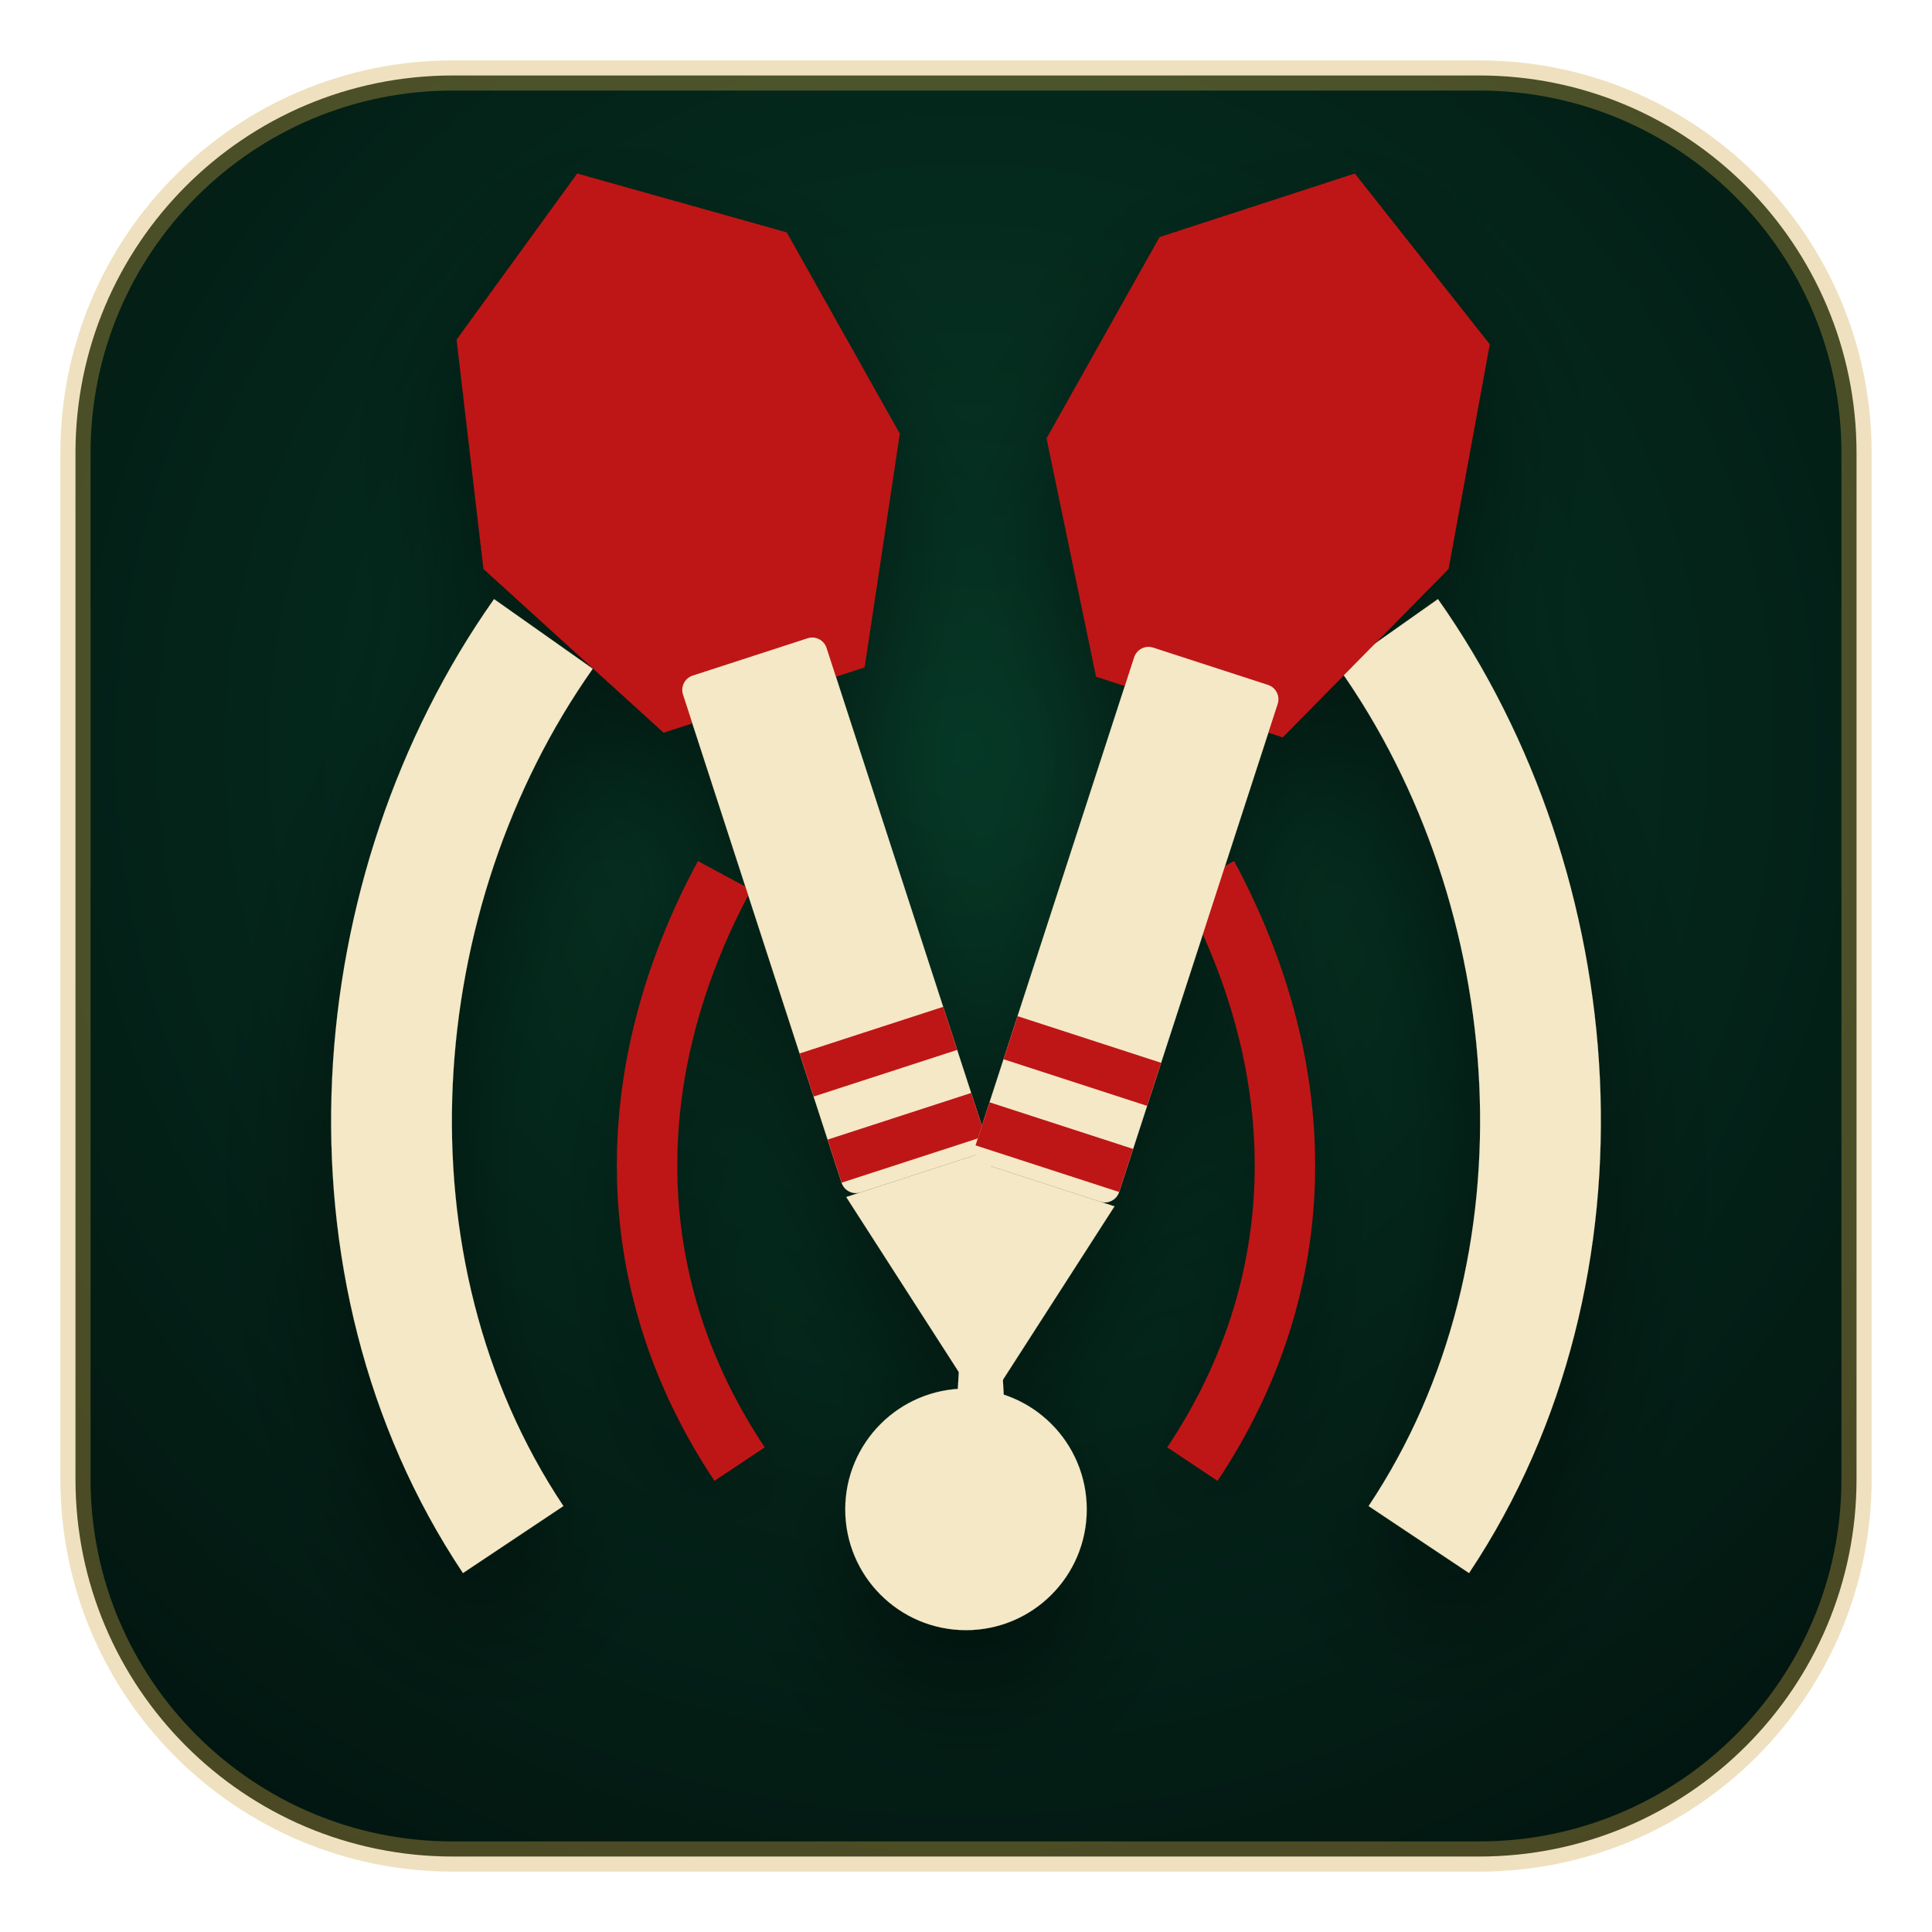
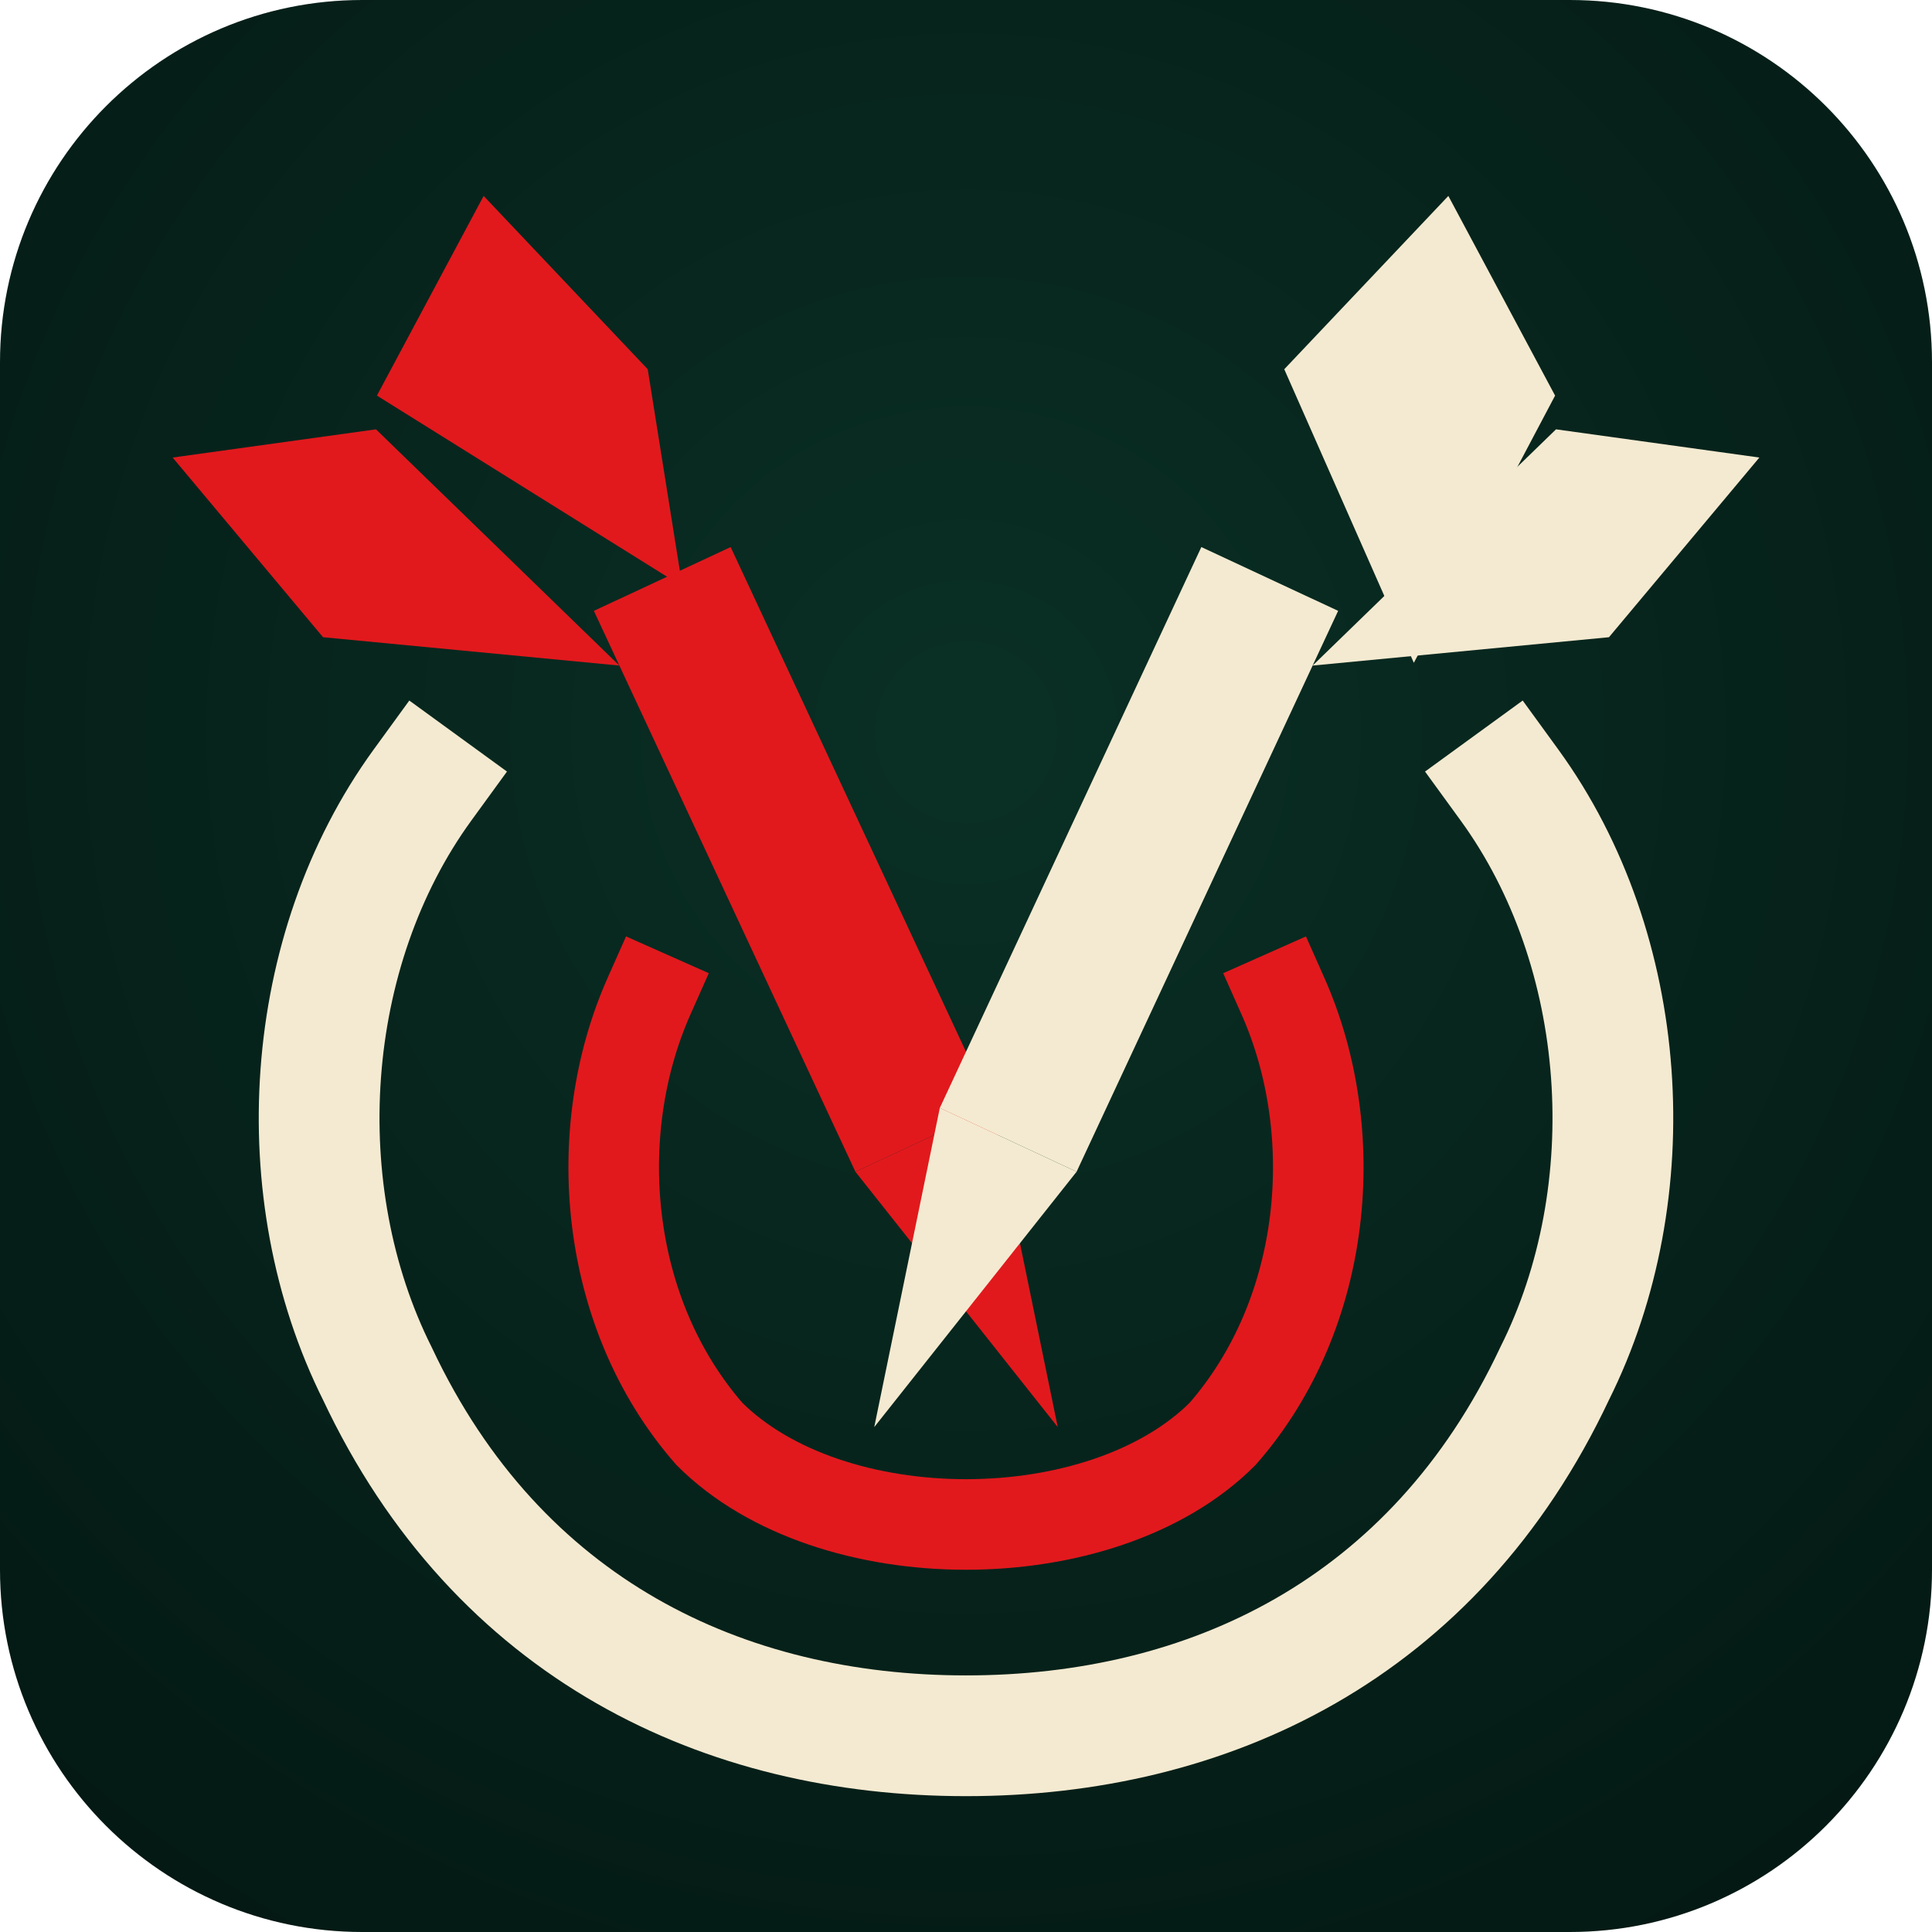
- <svg xmlns="http://www.w3.org/2000/svg" viewBox="0 0 128 128" role="img" aria-label="Two Ball Darts icon">
+ <svg xmlns="http://www.w3.org/2000/svg" viewBox="0 0 128 128" role="img" aria-label="Two Ball Darts favicon">
  <defs>
-     <radialGradient id="bg" cx="50%" cy="38%" r="74%">
-       <stop offset="0" stop-color="#063927" />
-       <stop offset="1" stop-color="#02140f" />
+     <radialGradient id="bg" cx="50%" cy="38%" r="78%">
+       <stop offset="0" stop-color="#0a3025" />
+       <stop offset="1" stop-color="#031712" />
    </radialGradient>
-     <filter id="softShadow" x="-20%" y="-20%" width="140%" height="140%">
-       <feDropShadow dx="0" dy="4" stdDeviation="4" flood-color="#000" flood-opacity="0.45" />
-     </filter>
  </defs>
-   <rect x="5" y="5" width="118" height="118" rx="25" fill="url(#bg)" stroke="#d0a948" stroke-opacity="0.35" stroke-width="2" />
-   <g filter="url(#softShadow)">
-     <path d="M36 42c-12 17-14 42-2 60" fill="none" stroke="#f5e8c6" stroke-width="8" stroke-linecap="butt" />
-     <path d="M92 42c12 17 14 42 2 60" fill="none" stroke="#f5e8c6" stroke-width="8" stroke-linecap="butt" />
-     <path d="M48 58c-7 13-7 27 1 39" fill="none" stroke="#be1412" stroke-width="4" stroke-linecap="butt" />
-     <path d="M80 58c7 13 7 27-1 39" fill="none" stroke="#be1412" stroke-width="4" stroke-linecap="butt" />
-     <circle cx="64" cy="100" r="8" fill="#f5e8c6" />
-     <g transform="rotate(-18 54 60)">
-       <polygon points="43,17 54,9 66,17 69,32 62,46 48,46 40,32" fill="#be1412" />
-       <rect x="50" y="43" width="10" height="36" rx="1" fill="#f5e8c6" />
-       <rect x="50" y="69" width="10" height="3" fill="#be1412" />
-       <rect x="50" y="75" width="10" height="3" fill="#be1412" />
-       <polygon points="50,79 60,79 55,98" fill="#f5e8c6" />
-     </g>
-     <g transform="rotate(18 74 60)">
-       <polygon points="63,17 74,9 86,17 88,32 81,46 68,46 60,32" fill="#be1412" />
-       <rect x="70" y="43" width="10" height="36" rx="1" fill="#f5e8c6" />
-       <rect x="70" y="69" width="10" height="3" fill="#be1412" />
-       <rect x="70" y="75" width="10" height="3" fill="#be1412" />
-       <polygon points="70,79 80,79 75,98" fill="#f5e8c6" />
-     </g>
+   <rect width="128" height="128" rx="24" fill="url(#bg)" />
+   <path d="M28 52 C20 63 19 79 25 91 C33 108 48 115 64 115 C80 115 95 108 103 91 C109 79 108 63 100 52" fill="none" stroke="#f4ead1" stroke-width="8" stroke-linecap="square" />
+   <path d="M43 66 C39 75 40 87 47 95 C55 103 73 103 81 95 C88 87 89 75 85 66" fill="none" stroke="#e1191d" stroke-width="6" stroke-linecap="square" />
+   <g transform="rotate(-25 51 56)">
+     <polygon points="40,18 52,9 57,24 53,38" fill="#e1191d" />
+     <polygon points="39,20 26,16 30,31 47,41" fill="#e1191d" />
+     <rect x="47" y="37" width="10" height="41" fill="#e1191d" />
+     <polygon points="47,78 57,78 52,99" fill="#e1191d" />
+   </g>
+   <g transform="rotate(25 77 56)">
+     <polygon points="71,24 76,9 88,18 87,38" fill="#f4ead1" />
+     <polygon points="81,41 98,31 102,16 89,20" fill="#f4ead1" />
+     <rect x="71" y="37" width="10" height="41" fill="#f4ead1" />
+     <polygon points="71,78 81,78 76,99" fill="#f4ead1" />
  </g>
</svg>
